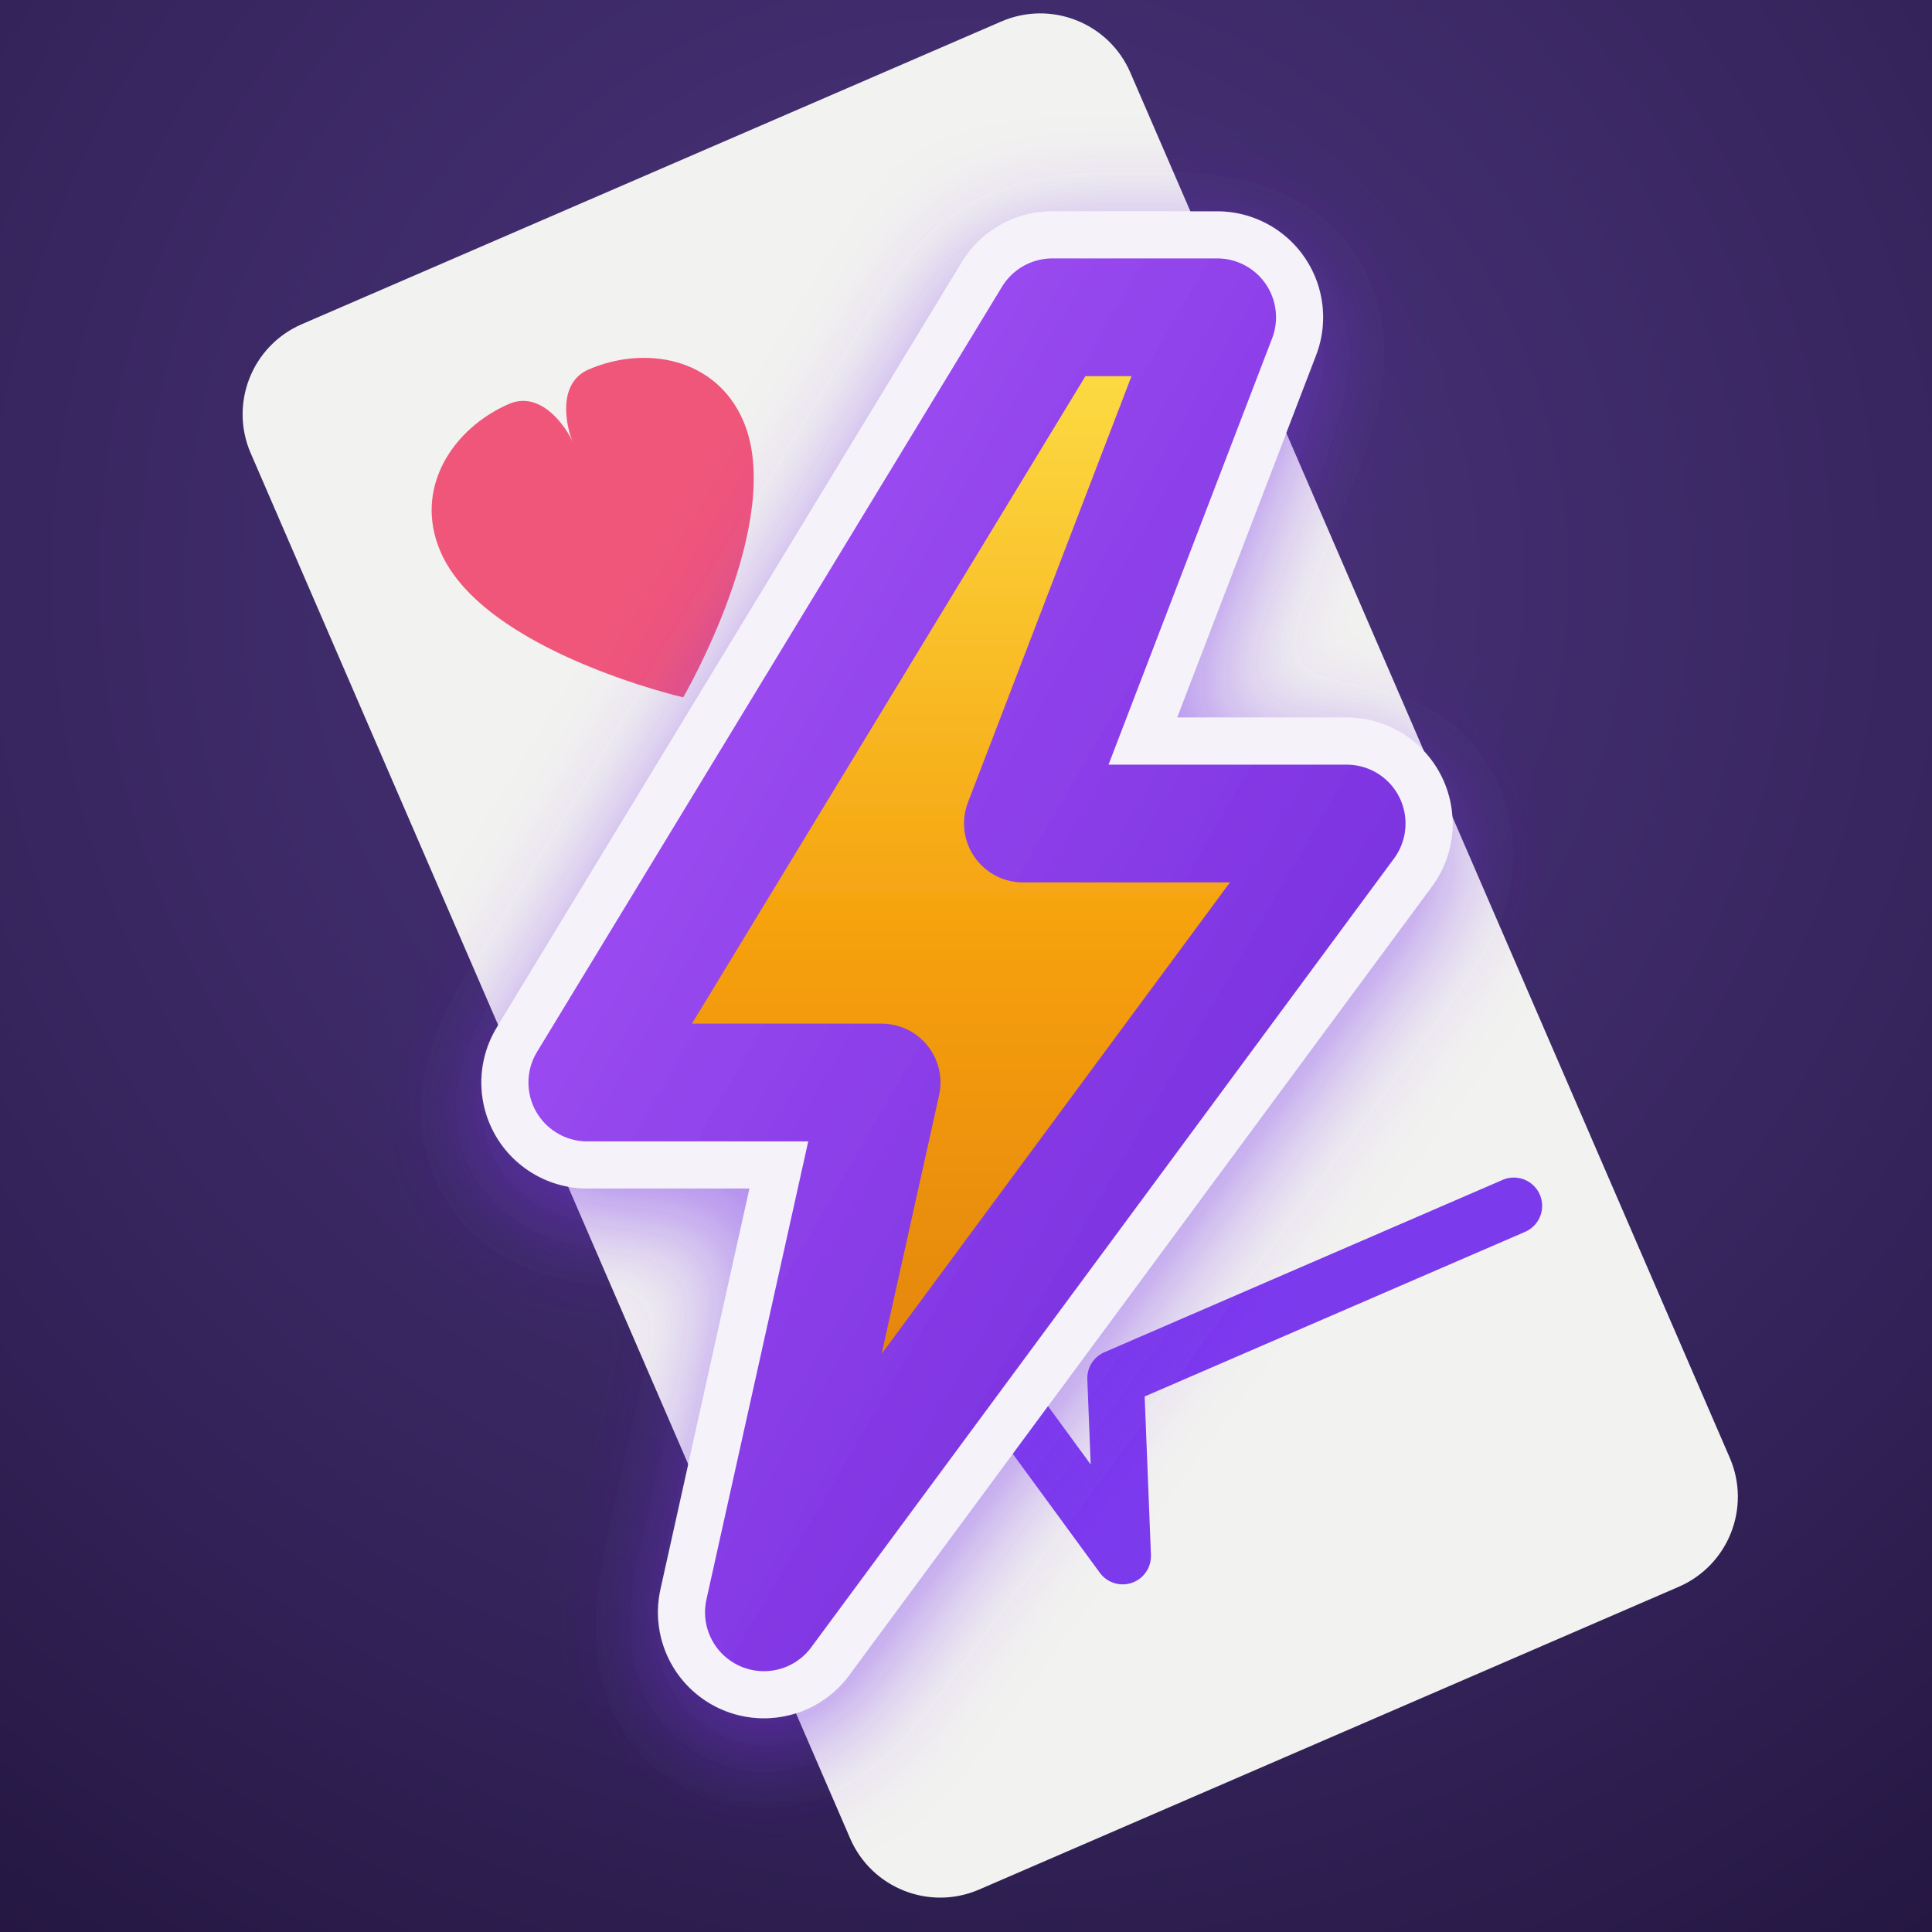
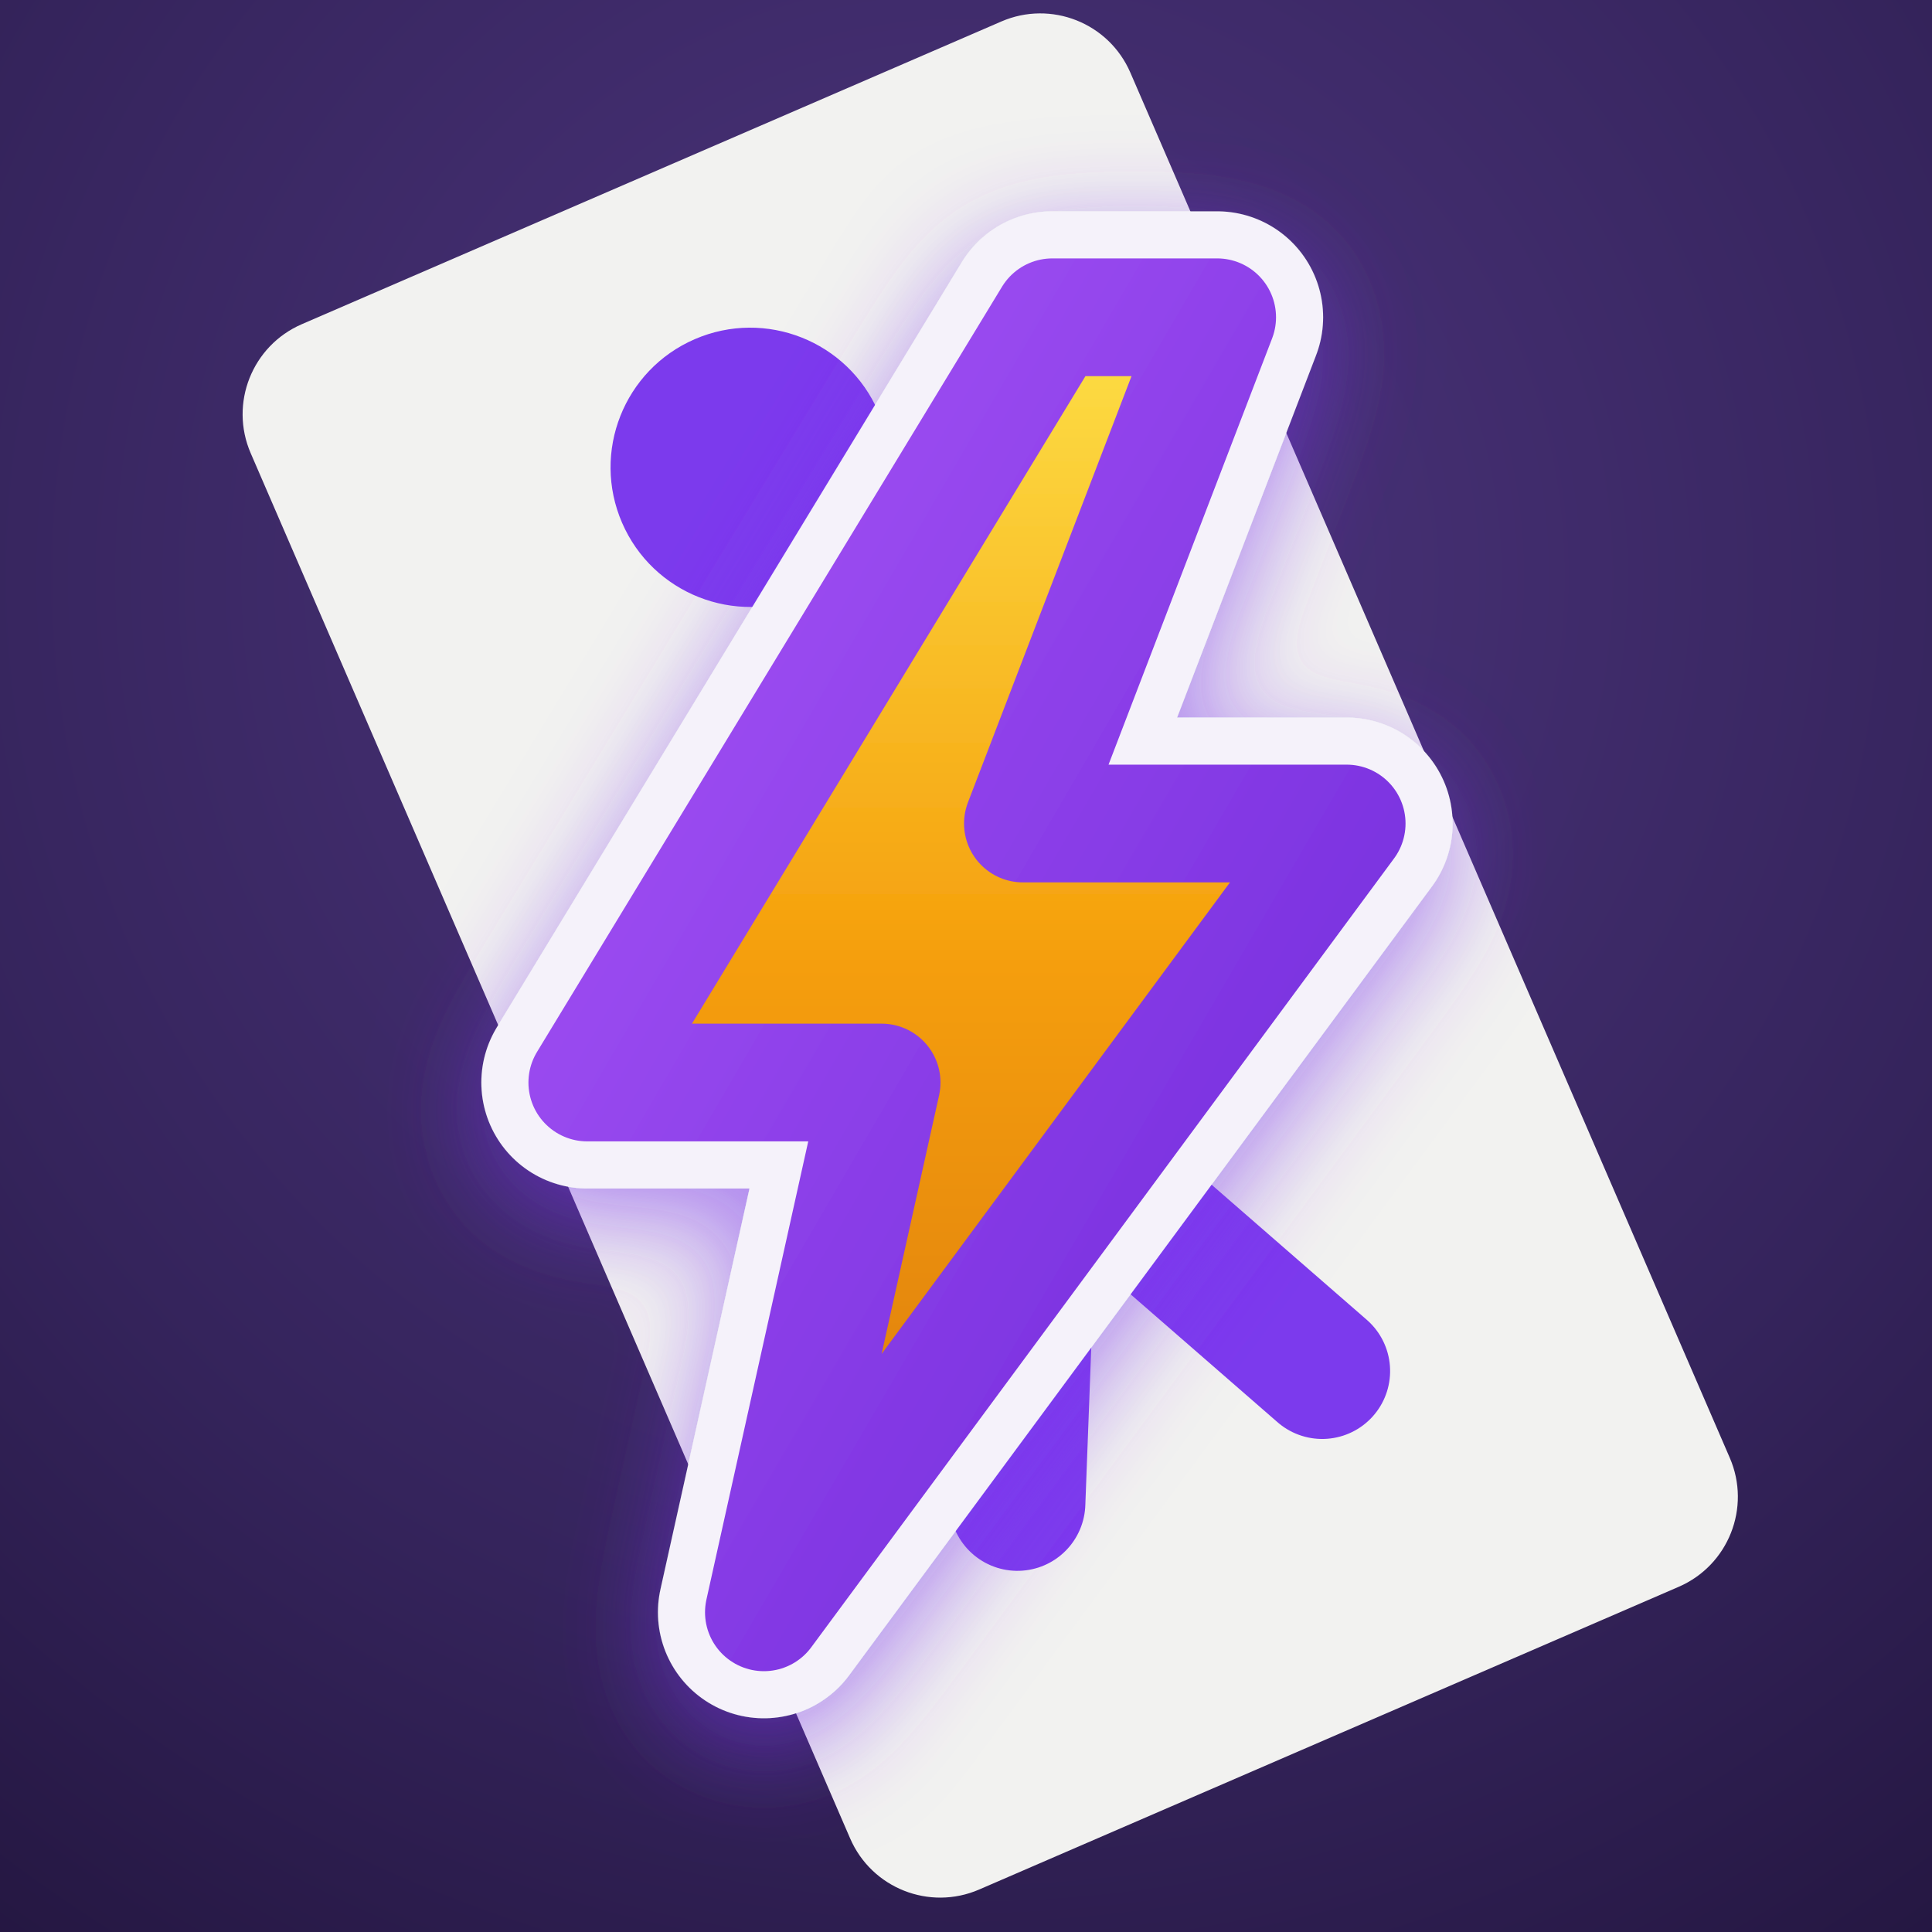
<svg xmlns="http://www.w3.org/2000/svg" width="512" height="512" viewBox="0 0 512 512">
  <defs>
    <radialGradient id="bgr" cx="0.5" cy="0.3" r="1.0">
      <stop offset="0" stop-color="#4d357e" />
      <stop offset="0.55" stop-color="#35245c" />
      <stop offset="1" stop-color="#1d1136" />
    </radialGradient>
    <linearGradient id="bolt" x1="0" y1="0" x2="0" y2="1">
      <stop offset="0" stop-color="#fde047" />
      <stop offset="0.5" stop-color="#f59e0b" />
      <stop offset="1" stop-color="#d97706" />
    </linearGradient>
    <linearGradient id="edge" x1="0" y1="0" x2="1" y2="1">
      <stop offset="0" stop-color="#a855f7" />
      <stop offset="1" stop-color="#6d28d9" />
    </linearGradient>
    <filter id="sh" x="-30%" y="-30%" width="160%" height="160%">
      <feDropShadow dx="0" dy="10" stdDeviation="18" flood-color="#7c3aed" flood-opacity="0.6" />
    </filter>
  </defs>
  <rect width="512" height="512" fill="url(#bgr)" />
  <g transform="rotate(-23.4 256 256)">
    <rect x="136" y="30" width="254" height="452" rx="26" fill="#f2f2f0" />
-     <g transform="translate(158 62) scale(1.15)">
-       <path d="M50 86 C50 86 12 58 12 33 C12 17 26 8 40 8 C48 8 50 18 50 22 C50 18 52 8 60 8 C74 8 88 17 88 33 C88 58 50 86 50 86 Z" fill="#f0567a" />
+     <circle cx="256" cy="112" r="37" fill="#7c3aed" />
+     <g fill="none" stroke="#7c3aed" stroke-width="36" stroke-linecap="round" stroke-linejoin="round">
+       <path d="M256 164 L256 300" />
+       <path d="M256 206 L198 264" />
+       <path d="M256 206 L314 264" />
+       <path d="M256 300 L212 392" />
+       <path d="M256 300 L300 392" />
    </g>
-     <path d="M156 372 h40 l16 -44 l20 88 l17 -44 h115" fill="none" stroke="#7c3aed" stroke-width="15" stroke-linejoin="round" stroke-linecap="round" />
  </g>
  <g transform="translate(48 56) scale(0.78)" filter="url(#sh)">
    <path d="M296 36 L138 296 L238 296 L198 476 L396 208 L286 208 L352 36 Z" fill="none" stroke="#f5f2fa" stroke-width="72" stroke-linejoin="round" />
    <path d="M296 36 L138 296 L238 296 L198 476 L396 208 L286 208 L352 36 Z" fill="url(#bolt)" stroke="url(#edge)" stroke-width="40" stroke-linejoin="round" />
  </g>
</svg>
